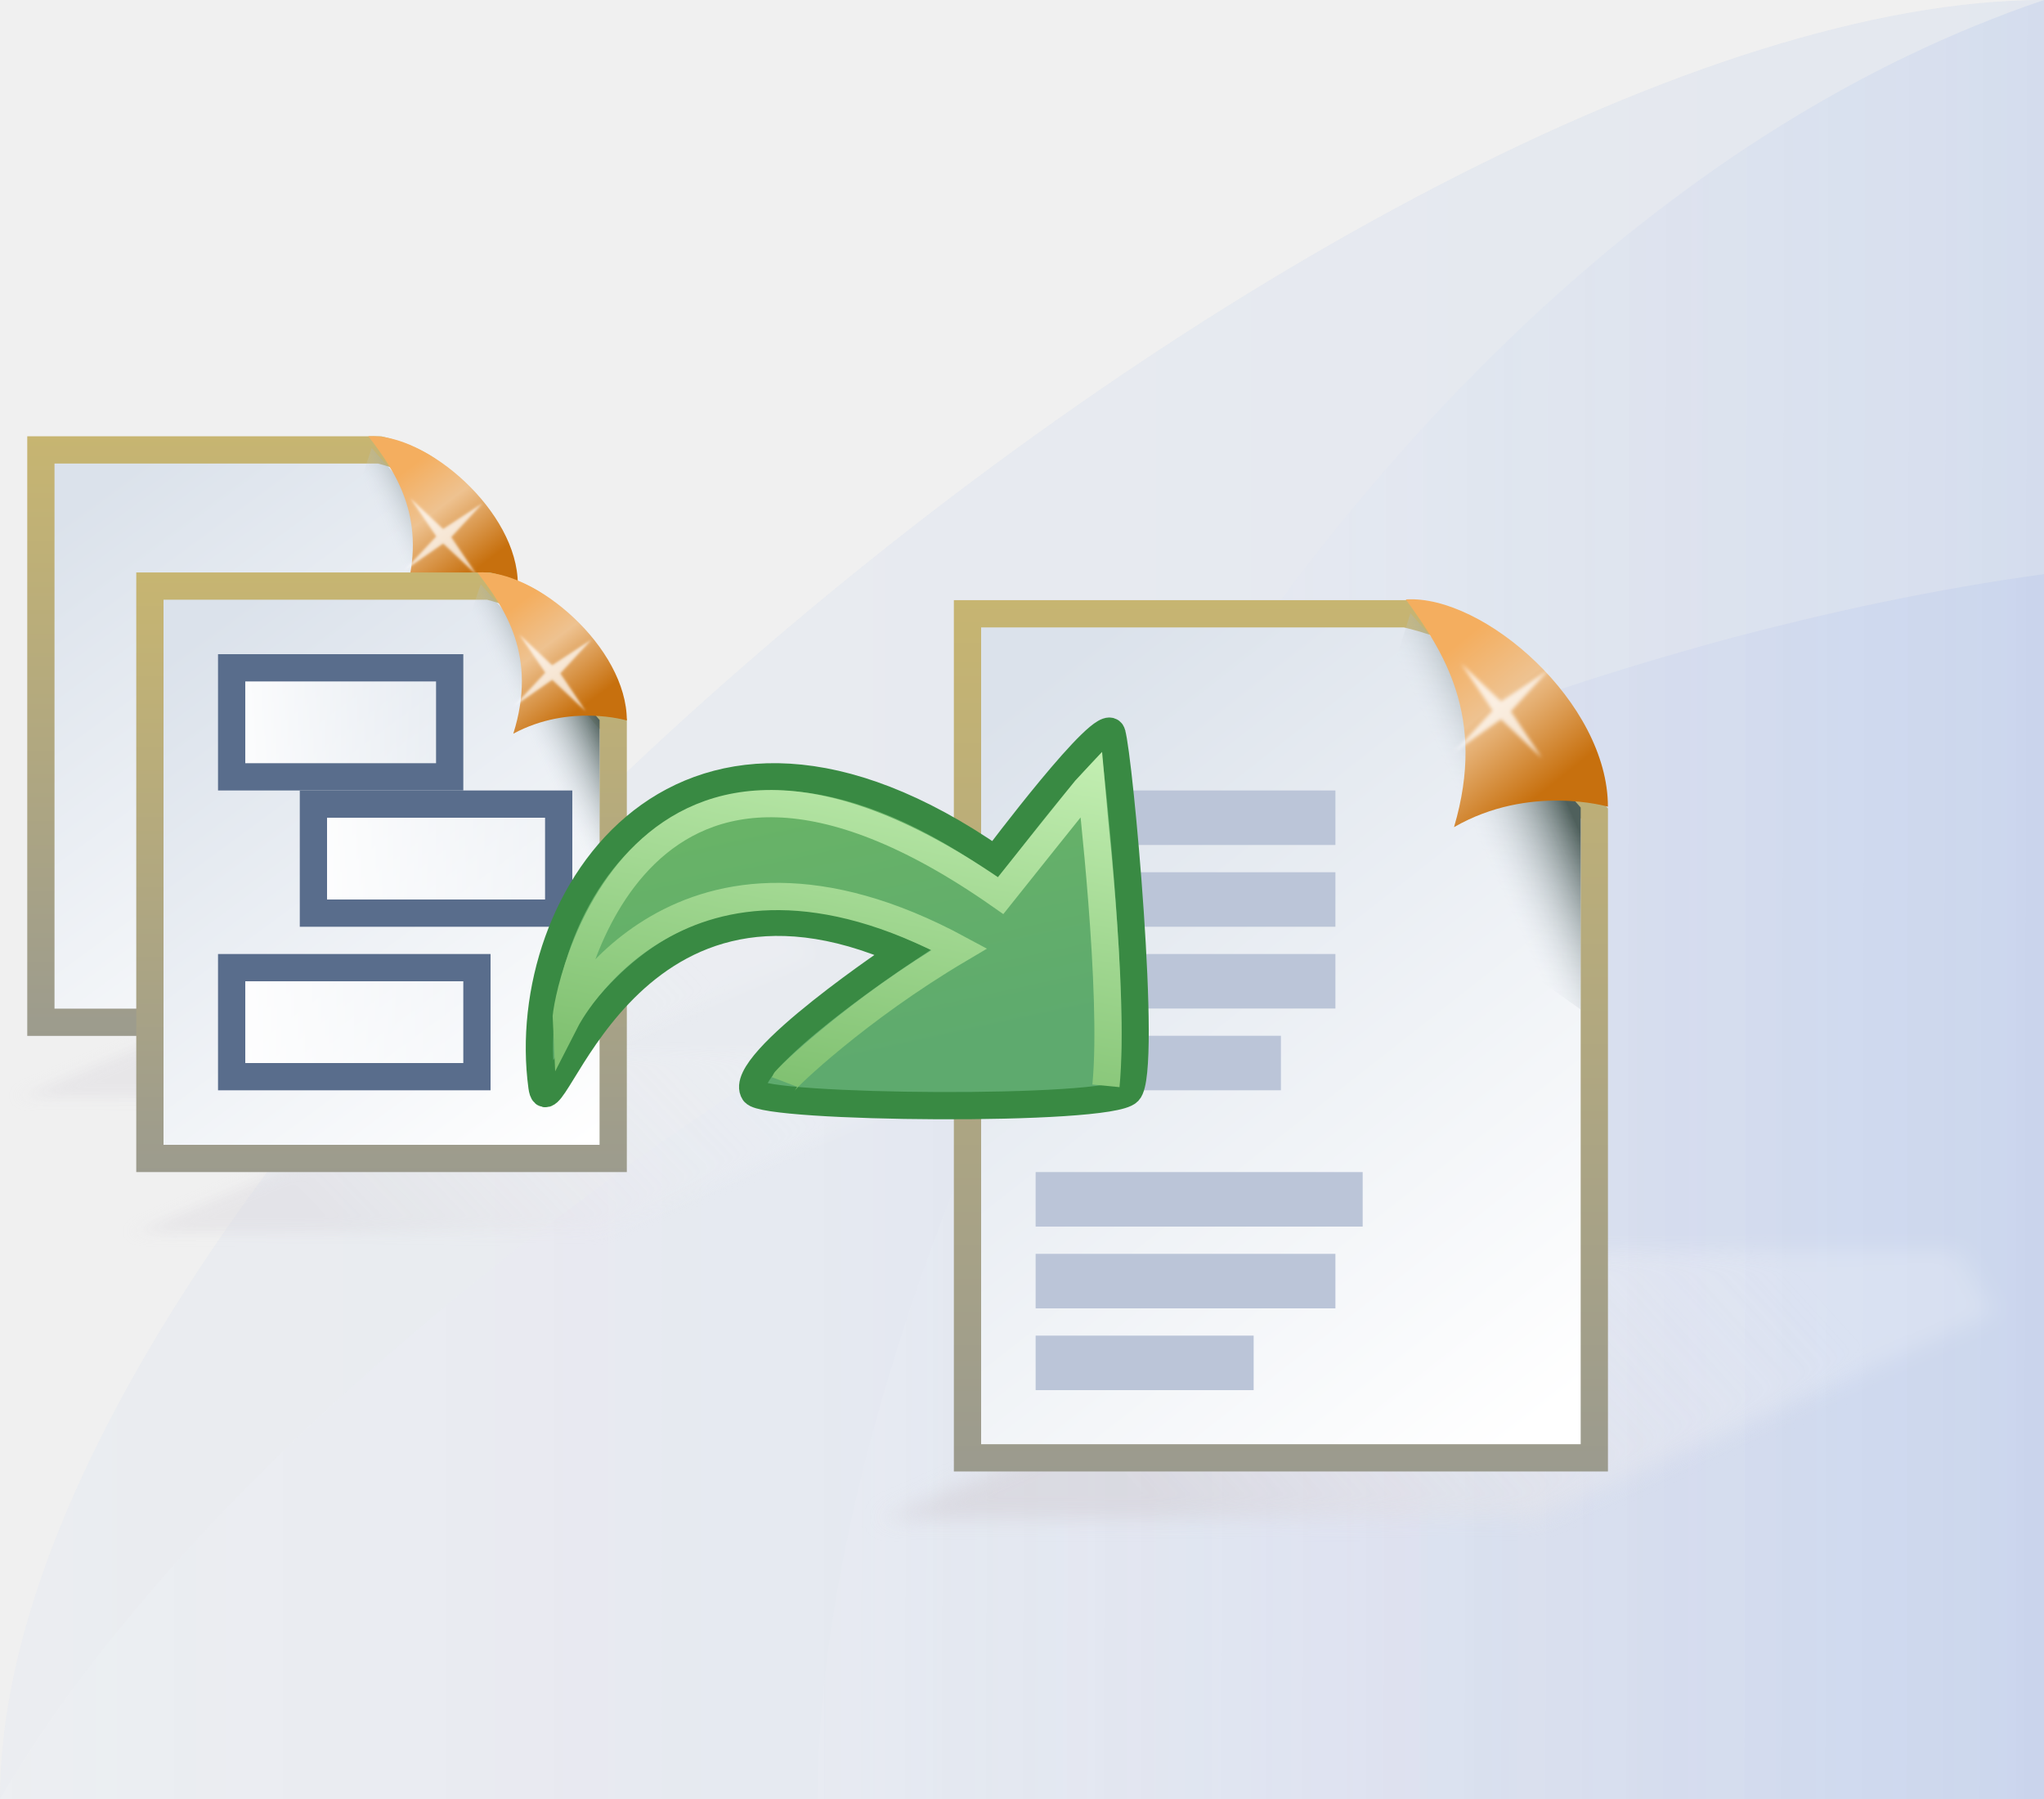
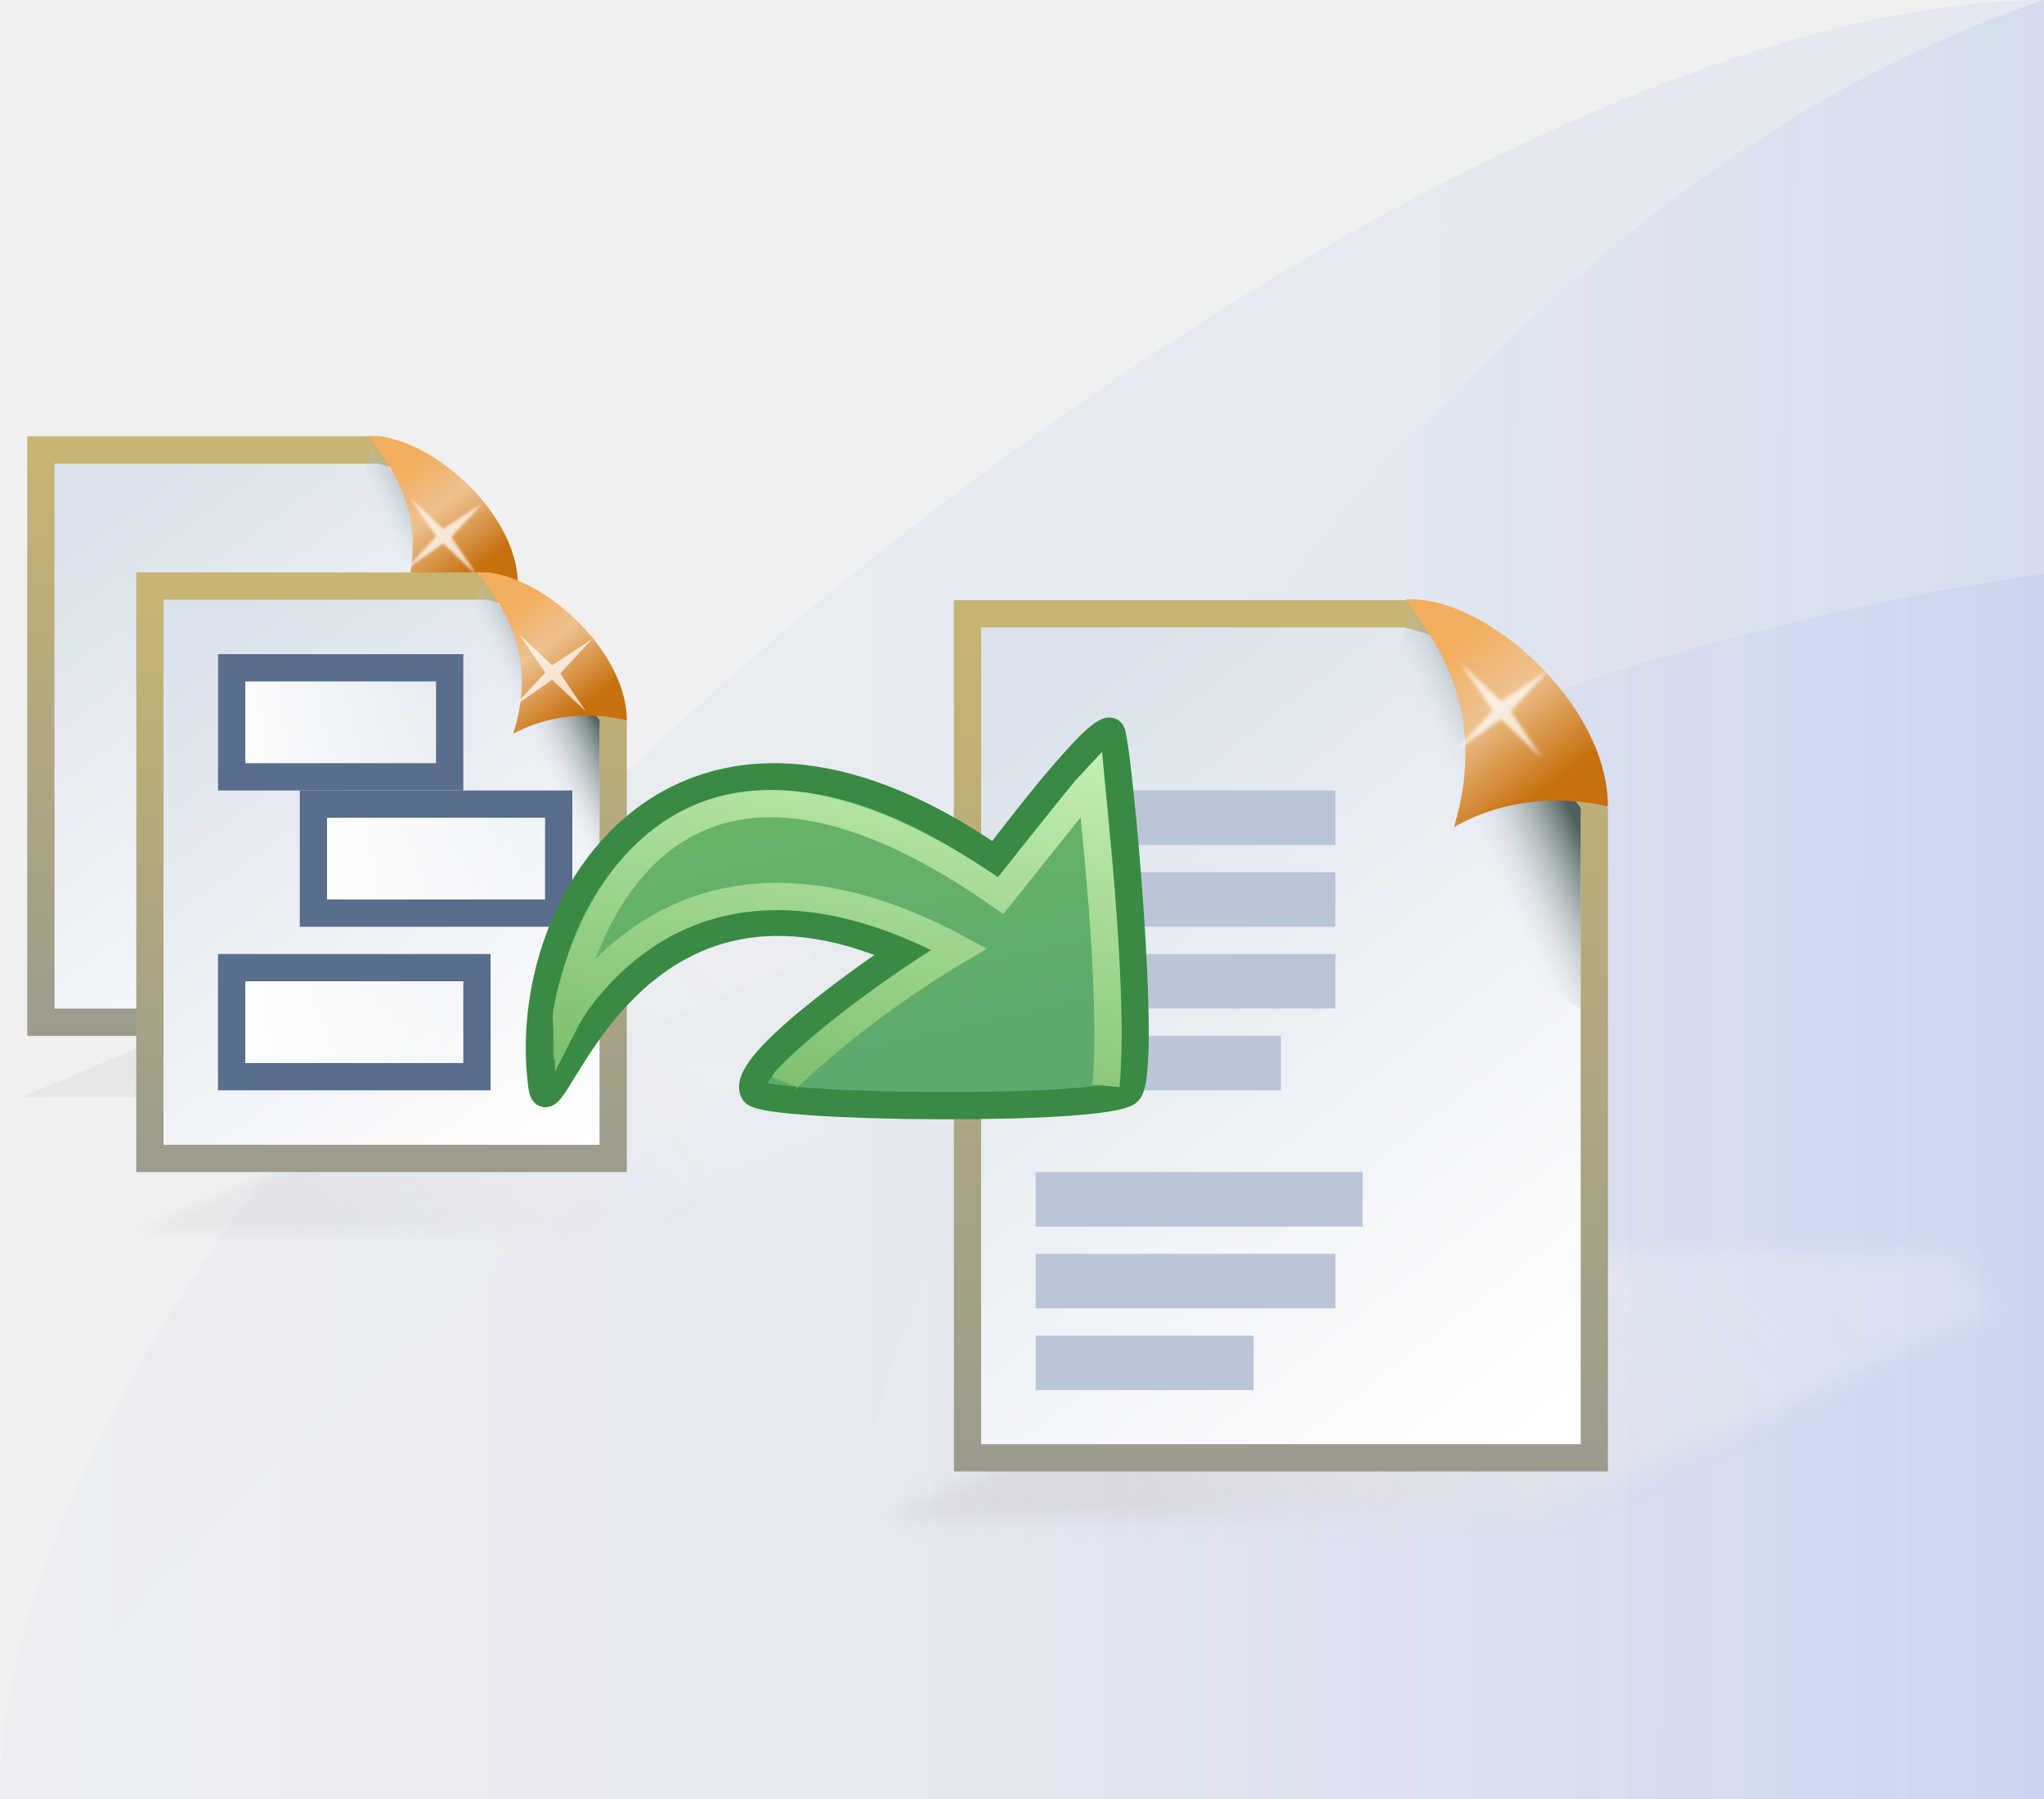
<svg xmlns="http://www.w3.org/2000/svg" xmlns:xlink="http://www.w3.org/1999/xlink" width="75" height="66" id="svg2" version="1.1">
  <defs id="defs4">
    <linearGradient id="linearGradient4688">
      <stop style="stop-color:#ffffff;stop-opacity:1;" offset="0" id="stop4690" />
      <stop style="stop-color:#ffffff;stop-opacity:0;" offset="1" id="stop4692" />
    </linearGradient>
    <linearGradient id="linearGradient4680">
      <stop style="stop-color:#ffffff;stop-opacity:1;" offset="0" id="stop4682" />
      <stop style="stop-color:#ffffff;stop-opacity:0;" offset="1" id="stop4684" />
    </linearGradient>
    <linearGradient id="linearGradient4672">
      <stop style="stop-color:#ffffff;stop-opacity:1;" offset="0" id="stop4674" />
      <stop style="stop-color:#ffffff;stop-opacity:0;" offset="1" id="stop4676" />
    </linearGradient>
    <linearGradient xlink:href="#linearGradient4972-7" id="linearGradient4978" x1="88.22" y1="1032.267" x2="163.22" y2="1032.267" gradientUnits="userSpaceOnUse" gradientTransform="translate(-88.22012,-999.2669)" />
    <linearGradient id="linearGradient4972-7">
      <stop style="stop-color:#b8ccf1;stop-opacity:0.102" offset="0" id="stop4974-8" />
      <stop style="stop-color:#6e97e2;stop-opacity:0.102" offset="1" id="stop4976-1" />
    </linearGradient>
    <linearGradient xlink:href="#linearGradient4964-3" id="linearGradient4970" x1="118.386" y1="1032.184" x2="163.22" y2="1032.267" gradientUnits="userSpaceOnUse" gradientTransform="translate(-88.22012,-999.2669)" />
    <linearGradient id="linearGradient4964-3">
      <stop style="stop-color:#ffffff;stop-opacity:0.349" offset="0" id="stop4966-1" />
      <stop style="stop-color:#91ade6;stop-opacity:1" offset="1" id="stop4968-1" />
    </linearGradient>
    <linearGradient xlink:href="#linearGradient4956-2" id="linearGradient4962" x1="88.22" y1="1042.797" x2="163.22" y2="1042.797" gradientUnits="userSpaceOnUse" gradientTransform="translate(-88.22012,-999.2669)" />
    <linearGradient id="linearGradient4956-2">
      <stop style="stop-color:#fcfdfe;stop-opacity:0.256" offset="0" id="stop4958-5" />
      <stop style="stop-color:#98aae7;stop-opacity:0.404" offset="1" id="stop4960-6" />
    </linearGradient>
    <linearGradient xlink:href="#linearGradient4994" id="linearGradient6375-6" x1="50.703" y1="1052.448" x2="22.53" y2="1014.139" gradientUnits="userSpaceOnUse" gradientTransform="matrix(0.662359,0,0,0.7070743,23.08682,294.2748)" />
    <linearGradient id="linearGradient4994">
      <stop id="stop4996" offset="0" style="stop-color:#ffffff;stop-opacity:1" />
      <stop id="stop4998" offset="1" style="stop-color:#dbe2eb;stop-opacity:1" />
    </linearGradient>
    <linearGradient xlink:href="#linearGradient4902" id="linearGradient4238" gradientUnits="userSpaceOnUse" gradientTransform="matrix(2.292544,0,0,2.412272,22.89723,-1497.238)" x1="10.545" y1="1038.578" x2="10.545" y2="1052.323" />
    <linearGradient id="linearGradient4902">
      <stop id="stop4904" offset="0" style="stop-color:#c7b571;stop-opacity:1;" />
      <stop id="stop4906" offset="1" style="stop-color:#9a9a8f;stop-opacity:1" />
    </linearGradient>
    <linearGradient xlink:href="#linearGradient6411" id="linearGradient4240" gradientUnits="userSpaceOnUse" gradientTransform="matrix(0.662359,0,0,0.7070743,23.08682,294.2748)" x1="52.166" y1="1020.899" x2="47.43" y2="1023.162" />
    <linearGradient id="linearGradient6411">
      <stop style="stop-color:#4f605c;stop-opacity:1" offset="0" id="stop6413" />
      <stop style="stop-color:#dbe2eb;stop-opacity:0" offset="1" id="stop6415" />
    </linearGradient>
    <linearGradient xlink:href="#linearGradient4258" id="linearGradient4264" x1="59.22" y1="1021.267" x2="62.22" y2="1025.267" gradientUnits="userSpaceOnUse" gradientTransform="matrix(1.192246,0,0,1.272878,-16.63892,-290.3544)" />
    <linearGradient id="linearGradient4258">
      <stop style="stop-color:#f4ae5f;stop-opacity:1;" offset="0" id="stop4260" />
      <stop id="stop4266" offset="0.415" style="stop-color:#eec290;stop-opacity:1" />
      <stop style="stop-color:#c7700e;stop-opacity:1" offset="1" id="stop4262" />
    </linearGradient>
    <linearGradient xlink:href="#linearGradient4994" id="linearGradient4335" gradientUnits="userSpaceOnUse" gradientTransform="matrix(0.5555556,0,0,0.5554926,33.32008,459.2971)" x1="50.703" y1="1052.448" x2="22.53" y2="1014.139" />
    <linearGradient xlink:href="#linearGradient4902" id="linearGradient4337" gradientUnits="userSpaceOnUse" gradientTransform="matrix(1.922879,0,0,1.895132,33.14954,-948.0893)" x1="10.545" y1="1038.578" x2="10.545" y2="1052.323" />
    <linearGradient xlink:href="#linearGradient6411" id="linearGradient4339" gradientUnits="userSpaceOnUse" gradientTransform="matrix(0.5555556,0,0,0.5554926,33.32008,459.2971)" x1="52.166" y1="1020.899" x2="47.43" y2="1023.162" />
    <linearGradient xlink:href="#linearGradient4258" id="linearGradient4341" gradientUnits="userSpaceOnUse" x1="59.22" y1="1021.267" x2="62.22" y2="1025.267" />
    <filter height="1.095" y="-0.048" width="1.097" x="-0.048" id="filter4285-9" style="color-interpolation-filters:sRGB">
      <feGaussianBlur id="feGaussianBlur4287-9" stdDeviation="0.1" />
    </filter>
    <filter height="1.095" y="-0.048" width="1.097" x="-0.048" id="filter4285-9-8" style="color-interpolation-filters:sRGB">
      <feGaussianBlur id="feGaussianBlur4287-9-4" stdDeviation="0.1" />
    </filter>
    <linearGradient xlink:href="#linearGradient4527" id="linearGradient4533" x1="29.522" y1="29.828" x2="31.547" y2="39.176" gradientUnits="userSpaceOnUse" gradientTransform="translate(0.1306086,986.2856)" />
    <linearGradient id="linearGradient4527">
      <stop style="stop-color:#68b367;stop-opacity:1" offset="0" id="stop4529" />
      <stop style="stop-color:#5eaa6e;stop-opacity:1" offset="1" id="stop4531" />
    </linearGradient>
    <linearGradient xlink:href="#linearGradient4578" id="linearGradient4584" x1="42.78" y1="1025.562" x2="40.143" y2="1039.753" gradientUnits="userSpaceOnUse" gradientTransform="translate(-8.089508,-12.98129)" />
    <linearGradient id="linearGradient4578">
      <stop style="stop-color:#c5f0b4;stop-opacity:1" offset="0" id="stop4580" />
      <stop style="stop-color:#80c171;stop-opacity:1" offset="1" id="stop4582" />
    </linearGradient>
-     <filter height="1.095" y="-0.048" width="1.097" x="-0.048" id="filter4285-9-8-1" style="color-interpolation-filters:sRGB">
-       <feGaussianBlur id="feGaussianBlur4287-9-4-2" stdDeviation="0.1" />
-     </filter>
    <linearGradient xlink:href="#linearGradient4258" id="linearGradient4341-5" gradientUnits="userSpaceOnUse" x1="59.22" y1="1021.267" x2="62.22" y2="1025.267" />
    <linearGradient xlink:href="#linearGradient4994" id="linearGradient4630" gradientUnits="userSpaceOnUse" gradientTransform="matrix(0.5555556,0,0,0.5554926,33.32008,459.2971)" x1="50.703" y1="1052.448" x2="22.53" y2="1014.139" />
    <linearGradient xlink:href="#linearGradient4902" id="linearGradient4632" gradientUnits="userSpaceOnUse" gradientTransform="matrix(1.922879,0,0,1.895132,33.14954,-948.0893)" x1="10.545" y1="1038.578" x2="10.545" y2="1052.323" />
    <linearGradient xlink:href="#linearGradient6411" id="linearGradient4634" gradientUnits="userSpaceOnUse" gradientTransform="matrix(0.5555556,0,0,0.5554926,33.32008,459.2971)" x1="52.166" y1="1020.899" x2="47.43" y2="1023.162" />
    <linearGradient xlink:href="#linearGradient4672" id="linearGradient4678" x1="8" y1="26.5" x2="17" y2="26.5" gradientUnits="userSpaceOnUse" />
    <linearGradient xlink:href="#linearGradient4680" id="linearGradient4686" x1="11" y1="31.5" x2="21" y2="31.5" gradientUnits="userSpaceOnUse" />
    <linearGradient xlink:href="#linearGradient4688" id="linearGradient4694" x1="8" y1="37.5" x2="18" y2="37.5" gradientUnits="userSpaceOnUse" />
    <linearGradient xlink:href="#linearGradient4308" id="linearGradient4314" x1="49.217" y1="1041.083" x2="75.02" y2="1023.291" gradientUnits="userSpaceOnUse" />
    <linearGradient id="linearGradient4308">
      <stop style="stop-color:#d5d2d9;stop-opacity:1" offset="0" id="stop4310" />
      <stop style="stop-color:#ffffff;stop-opacity:0.328" offset="1" id="stop4312" />
    </linearGradient>
    <filter style="color-interpolation-filters:sRGB" id="filter4344" x="-0.027" width="1.055" y="-0.086" height="1.171">
      <feGaussianBlur stdDeviation="0.571" id="feGaussianBlur4346" />
    </filter>
    <filter style="color-interpolation-filters:sRGB" id="filter4344-8" x="-0.027" width="1.055" y="-0.086" height="1.171">
      <feGaussianBlur stdDeviation="0.571" id="feGaussianBlur4346-1" />
    </filter>
    <linearGradient xlink:href="#linearGradient4308" id="linearGradient5763" gradientUnits="userSpaceOnUse" x1="49.217" y1="1041.083" x2="75.02" y2="1023.291" />
-     <filter style="color-interpolation-filters:sRGB" id="filter4344-8-9" x="-0.027" width="1.055" y="-0.086" height="1.171">
-       <feGaussianBlur stdDeviation="0.571" id="feGaussianBlur4346-1-7" />
-     </filter>
    <linearGradient xlink:href="#linearGradient4308" id="linearGradient5809" gradientUnits="userSpaceOnUse" x1="49.217" y1="1041.083" x2="75.02" y2="1023.291" />
  </defs>
  <g id="layer2" style="display:inline">
    <path id="rect4113-1" d="M 75,0 75,66 1e-6,66 C 1e-6,41.205 50.01,0 75,0 Z" style="display:inline;fill:url(#linearGradient4978);fill-opacity:1;stroke:none" />
    <path id="rect4113-1-0" d="M 75,21.061 75,66 1e-6,66 C 10.625,47.804 43.51,25.436 75,21.061 Z" style="display:inline;opacity:0.404;fill:url(#linearGradient4962);fill-opacity:1;stroke:none" />
    <g id="g11331-3-1-1-7" style="display:inline" transform="matrix(0.279033,0,0,0.279033,-14.61814,-107.5287)">
      <g style="fill:#737986;fill-opacity:1;stroke:#595e68;stroke-opacity:1" id="g13408-8-2" />
    </g>
    <path id="rect4113-1-7" d="M 75,4.0000001e-7 75,66 30,66 C 30,46.154 47.709,9.25 75,4e-7 Z" style="display:inline;opacity:0.184;fill:url(#linearGradient4970);fill-opacity:1;stroke:none" />
  </g>
  <g id="layer1" style="display:inline" transform="translate(0,-986.3622)">
-     <path id="rect4001-3-4-5-8-3" d="m 61.725,1022.81 21.274,-0.101 1.655,3.779 -20.678,12.12 -29.323,0.101 z" style="display:inline;opacity:0.329;fill:url(#linearGradient5809);fill-opacity:1;stroke:none;filter:url(#filter4344-8-9)" transform="matrix(0.5809029,0,0,0.4171161,-19.33478,593.3449)" />
+     <path id="rect4001-3-4-5-8-3" d="m 61.725,1022.81 21.274,-0.101 1.655,3.779 -20.678,12.12 -29.323,0.101 z" style="display:inline;opacity:0.329;fill:url(#linearGradient5809);fill-opacity:1;stroke:none" transform="matrix(0.5809029,0,0,0.4171161,-19.33478,593.3449)" />
    <path id="rect4001-3-4-5" d="m 61.725,1022.81 21.274,-0.101 1.655,3.779 -20.678,12.12 -29.323,0.101 z" style="display:inline;opacity:0.63;fill:url(#linearGradient5763);fill-opacity:1;stroke:none;filter:url(#filter4344)" transform="matrix(0.8138531,0,0,0.618238,4.256886,399.9312)" />
    <path id="rect4001-3-4-5-8" d="m 61.725,1022.81 21.274,-0.101 1.655,3.779 -20.678,12.12 -29.323,0.101 z" style="display:inline;opacity:0.329;fill:url(#linearGradient4314);fill-opacity:1;stroke:none;filter:url(#filter4344-8)" transform="matrix(0.5809029,0,0,0.4171161,-15.15305,598.3199)" />
    <g transform="matrix(0.9278746,0,0,0.9276686,-334.8076,585.977)" style="display:inline" id="g11331-3-1-1">
      <g id="g13408-8" style="fill:#737986;fill-opacity:1;stroke:#595e68;stroke-width:0.301;stroke-opacity:1" />
    </g>
    <g id="text6430-2" style="font-style:normal;font-weight:normal;font-size:13.589px;line-height:125%;font-family:Sans;letter-spacing:0px;word-spacing:0px;fill:#ffffff;fill-opacity:1;stroke:none" transform="matrix(3.325322,0,0,3.324584,49.65406,-2426.211)" />
    <g transform="matrix(3.139121,0,0,3.521786,49.65406,-2426.211)" style="font-style:normal;font-weight:normal;font-size:15.569px;line-height:125%;font-family:Sans;letter-spacing:0px;word-spacing:0px;fill:#ffffff;fill-opacity:1;stroke:none" id="text3782-3" />
    <g id="g4268-8" style="display:inline" transform="matrix(0.8897782,0,0,0.8898441,-37.40125,94.54149)">
      <path style="display:inline;fill:url(#linearGradient4335);fill-opacity:1;stroke:none" d="m 43.99,1021.041 14.219,0.062 4.264,4.786 0.284,18.985 -18.973,0 z" id="rect4001-3-4-3" />
      <path style="fill:none;stroke:url(#linearGradient4337);stroke-width:1.124;stroke-linecap:butt;stroke-linejoin:miter;stroke-miterlimit:4;stroke-dashoffset:0;stroke-opacity:1" d="m 43.72,1020.771 13.971,0 c 0,0 3.56,0.798 2.533,2.632 -0.032,0.057 2.602,3.048 2.602,3.048 l 0,17.918 -19.106,0 z" id="rect4001-1-1" />
      <path style="display:inline;fill:url(#linearGradient4339);fill-opacity:1;stroke:none" d="m 57.362,1020.69 4.902,5.602 0,5.821 -7.353,-5.092 c 1.009,-2.042 1.74,-4.175 2.451,-6.331 z" id="rect4001-3-9-0-0" />
      <path style="display:inline;fill:url(#linearGradient4341);fill-opacity:1;fill-rule:evenodd;stroke:none;stroke-width:1px;stroke-linecap:butt;stroke-linejoin:miter;stroke-opacity:1" d="m 57.222,1020.206 c 1.131,1.47 2.495,3.437 1.484,6.65 2.326,-1.255 4.682,-0.544 4.682,-0.544 0,-3 -3.763,-6.247 -6.166,-6.106 z" id="path5675-4-4" />
    </g>
    <g id="g11331-3-1-1-00" style="display:inline" transform="matrix(0,-0.1487936,0.1487936,0,3.015103,1093.276)">
      <g style="fill:#737986;fill-opacity:1;stroke:#595e68;stroke-opacity:1" id="g13408-8-1" />
    </g>
    <g id="g7590-7-0" style="display:inline" transform="matrix(1.122791,0,0,1.122791,51.60548,-118.0141)" />
    <g id="g7827-7-5" style="display:inline" transform="matrix(0.4548927,0,0,0.4548927,119.659,561.3168)" />
    <g transform="matrix(0.279033,0,0,0.279033,71.71402,852.0635)" style="display:inline" id="g11331-3-1-1-0">
      <g id="g13408-8-4" style="fill:#737986;fill-opacity:1;stroke:#595e68;stroke-opacity:1" />
    </g>
    <path id="rect4001-3-4" d="m 35.46,1008.804 16.291,-0.195 6.275,7.316 0.061,23.462 -22.504,0.195 z" style="display:inline;fill:url(#linearGradient6375-6);fill-opacity:1;stroke:none" />
    <path id="rect4001-1" d="m 35.5,1008.881 16.07,0 c 0,0 4.832,1.013 3.606,3.347 -0.038,0.073 3.324,3.98 3.324,3.98 l 0,23.638 -23,0 z" style="fill:none;stroke:url(#linearGradient4238);stroke-width:1;stroke-linecap:butt;stroke-linejoin:miter;stroke-miterlimit:4;stroke-dashoffset:0;stroke-opacity:1" />
    <path id="rect4001-3-9-0" d="m 51.751,1008.859 6.249,7.13 0,7.41 -9.171,-6.482 c 1.203,-2.599 2.074,-5.314 2.922,-8.059 z" style="display:inline;fill:url(#linearGradient4240);fill-opacity:1;stroke:none" />
    <path id="path5675-4" d="m 51.583,1008.353 c 1.349,1.871 2.975,4.265 1.769,8.355 2.773,-1.598 5.647,-0.75 5.647,-0.75 0,-3.818 -4.551,-7.785 -7.417,-7.605 z" style="display:inline;fill:url(#linearGradient4264);fill-opacity:1;fill-rule:evenodd;stroke:none;stroke-width:1px;stroke-linecap:butt;stroke-linejoin:miter;stroke-opacity:1" />
    <path style="display:inline;opacity:0.9;fill:#ffffff;fill-opacity:0.816;stroke:none;stroke-width:0;stroke-miterlimit:4;stroke-dasharray:none;filter:url(#filter4285-9)" id="path4252-6" d="m 2.3,1043.37 1.982,-2.105 -1.673,-2.542 2.199,2.021 2.451,-1.643 -2.038,2.162 1.742,2.488 -2.203,-2.043 z" transform="matrix(0,0.6981027,-0.692996,0,776.667,1009.103)" />
    <path style="display:inline;opacity:0.9;fill:#ffffff;fill-opacity:0.816;stroke:none;stroke-width:0;stroke-miterlimit:4;stroke-dasharray:none;filter:url(#filter4285-9-8)" id="path4252-6-3" d="m 2.3,1043.37 1.982,-2.105 -1.673,-2.542 2.199,2.021 2.451,-1.643 -2.038,2.162 1.742,2.488 -2.203,-2.043 z" transform="matrix(0,0.5676059,-0.5709785,0,610.7997,1003.338)" />
    <g id="g4268-8-5" style="display:inline" transform="matrix(0.8897782,0,0,0.8898441,-33.40125,99.53745)">
      <path style="display:inline;fill:url(#linearGradient4630);fill-opacity:1;stroke:none" d="m 43.99,1021.041 14.219,0.062 4.264,4.786 0.284,18.985 -18.973,0 z" id="rect4001-3-4-3-5" />
      <path style="fill:none;stroke:url(#linearGradient4632);stroke-width:1.124;stroke-linecap:butt;stroke-linejoin:miter;stroke-miterlimit:4;stroke-dashoffset:0;stroke-opacity:1" d="m 43.72,1020.771 13.971,0 c 0,0 3.56,0.798 2.533,2.632 -0.032,0.057 2.602,3.048 2.602,3.048 l 0,17.918 -19.106,0 z" id="rect4001-1-1-6" />
      <path style="display:inline;fill:url(#linearGradient4634);fill-opacity:1;stroke:none" d="m 57.362,1020.69 4.902,5.602 0,5.821 -7.353,-5.092 c 1.009,-2.042 1.74,-4.175 2.451,-6.331 z" id="rect4001-3-9-0-0-4" />
      <path style="display:inline;fill:url(#linearGradient4341-5);fill-opacity:1;fill-rule:evenodd;stroke:none;stroke-width:1px;stroke-linecap:butt;stroke-linejoin:miter;stroke-opacity:1" d="m 57.222,1020.206 c 1.131,1.47 2.495,3.437 1.484,6.65 2.326,-1.255 4.682,-0.544 4.682,-0.544 0,-3 -3.763,-6.247 -6.166,-6.106 z" id="path5675-4-4-9" />
    </g>
-     <path style="display:inline;opacity:0.9;fill:#ffffff;fill-opacity:0.816;stroke:none;stroke-width:0;stroke-miterlimit:4;stroke-dasharray:none;filter:url(#filter4285-9-8-1)" id="path4252-6-3-4" d="m 2.3,1043.37 1.982,-2.105 -1.673,-2.542 2.199,2.021 2.451,-1.643 -2.038,2.162 1.742,2.488 -2.203,-2.043 z" transform="matrix(0,0.5676059,-0.5709785,0,614.7997,1008.338)" />
+     <path style="display:inline;opacity:0.9;fill:#ffffff;fill-opacity:0.816;stroke:none;stroke-width:0;stroke-miterlimit:4;stroke-dasharray:none" id="path4252-6-3-4" d="m 2.3,1043.37 1.982,-2.105 -1.673,-2.542 2.199,2.021 2.451,-1.643 -2.038,2.162 1.742,2.488 -2.203,-2.043 z" transform="matrix(0,0.5676059,-0.5709785,0,614.7997,1008.338)" />
    <path style="display:inline;opacity:1;fill:url(#linearGradient4678);fill-opacity:1;stroke:#596d8c;stroke-width:1;stroke-linecap:round;stroke-linejoin:miter;stroke-miterlimit:4;stroke-dasharray:none;stroke-dashoffset:0;stroke-opacity:1" d="m 8.5,24.5 8,0 0,4 -8,0 z" id="rect4645" transform="translate(0,986.3622)" />
    <path style="display:inline;opacity:1;fill:url(#linearGradient4686);fill-opacity:1;stroke:#596d8c;stroke-width:1;stroke-linecap:round;stroke-linejoin:miter;stroke-miterlimit:4;stroke-dasharray:none;stroke-dashoffset:0;stroke-opacity:1" d="m 11.5,29.5 9,0 0,4 -9,0 z" id="rect4645-1" transform="translate(0,986.3622)" />
    <path style="display:inline;opacity:1;fill:url(#linearGradient4694);fill-opacity:1;stroke:#596d8c;stroke-width:1;stroke-linecap:round;stroke-linejoin:miter;stroke-miterlimit:4;stroke-dasharray:none;stroke-dashoffset:0;stroke-opacity:1" d="m 8.5,35.5 9,0 0,4 -9,0 z" id="rect4645-5" transform="translate(0,986.3622)" />
    <path style="fill:none;fill-rule:evenodd;stroke:#bbc5d8;stroke-width:2;stroke-linecap:butt;stroke-linejoin:miter;stroke-miterlimit:4;stroke-dasharray:none;stroke-opacity:1" d="m 38,1036.362 8,0" id="path4696" />
    <path style="display:inline;fill:none;fill-rule:evenodd;stroke:#bbc5d8;stroke-width:2;stroke-linecap:butt;stroke-linejoin:miter;stroke-miterlimit:4;stroke-dasharray:none;stroke-opacity:1" d="m 38,1033.362 11,0" id="path4696-5" />
    <path style="display:inline;fill:none;fill-rule:evenodd;stroke:#bbc5d8;stroke-width:2;stroke-linecap:butt;stroke-linejoin:miter;stroke-miterlimit:4;stroke-dasharray:none;stroke-opacity:1" d="m 38,1030.362 12,0" id="path4696-4" />
    <path style="display:inline;fill:none;fill-rule:evenodd;stroke:#bbc5d8;stroke-width:2;stroke-linecap:butt;stroke-linejoin:miter;stroke-miterlimit:4;stroke-dasharray:none;stroke-opacity:1" d="m 38,1016.362 11,0" id="path4696-0" />
    <path style="display:inline;fill:none;fill-rule:evenodd;stroke:#bbc5d8;stroke-width:2;stroke-linecap:butt;stroke-linejoin:miter;stroke-miterlimit:4;stroke-dasharray:none;stroke-opacity:1" d="m 38,1019.362 11,0" id="path4696-9" />
    <path style="display:inline;fill:none;fill-rule:evenodd;stroke:#bbc5d8;stroke-width:2;stroke-linecap:butt;stroke-linejoin:miter;stroke-miterlimit:4;stroke-dasharray:none;stroke-opacity:1" d="m 38,1022.362 11,0" id="path4696-8" />
    <path style="display:inline;fill:none;fill-rule:evenodd;stroke:#bbc5d8;stroke-width:2;stroke-linecap:butt;stroke-linejoin:miter;stroke-miterlimit:4;stroke-dasharray:none;stroke-opacity:1" d="m 38,1025.362 9,0" id="path4696-2" />
    <path id="path4522" d="m 40.795,1013.255 c -0.242,-0.738 -4.276,4.642 -4.276,4.642 -11.449,-7.936 -17.573,1.412 -16.633,8.329 0.287,2.114 2.873,-9.549 13.244,-4.94 0,0 -6.161,4.091 -5.457,5.152 0.391,0.589 13.009,0.72 13.731,-0.03 0.722,-0.75 -0.343,-12.34 -0.609,-13.152 z" style="fill:url(#linearGradient4533);fill-opacity:1;fill-rule:evenodd;stroke:#398a43;stroke-width:1px;stroke-linecap:butt;stroke-linejoin:miter;stroke-opacity:1" />
    <path id="path4522-3" d="m 40.58,1026.198 c 0.335,-3.441 -0.541,-10.851 -0.559,-11.097 -0.13,0.135 -3.305,4.118 -3.305,4.118 -13.49,-9.452 -15.98,3.884 -15.944,4.563 0,0 4.16,-8.141 14.426,-2.596 -3.723,2.2 -6.364,4.733 -6.416,4.869" style="display:inline;fill:none;fill-opacity:1;fill-rule:evenodd;stroke:url(#linearGradient4584);stroke-width:1px;stroke-linecap:butt;stroke-linejoin:miter;stroke-opacity:1" />
  </g>
</svg>
